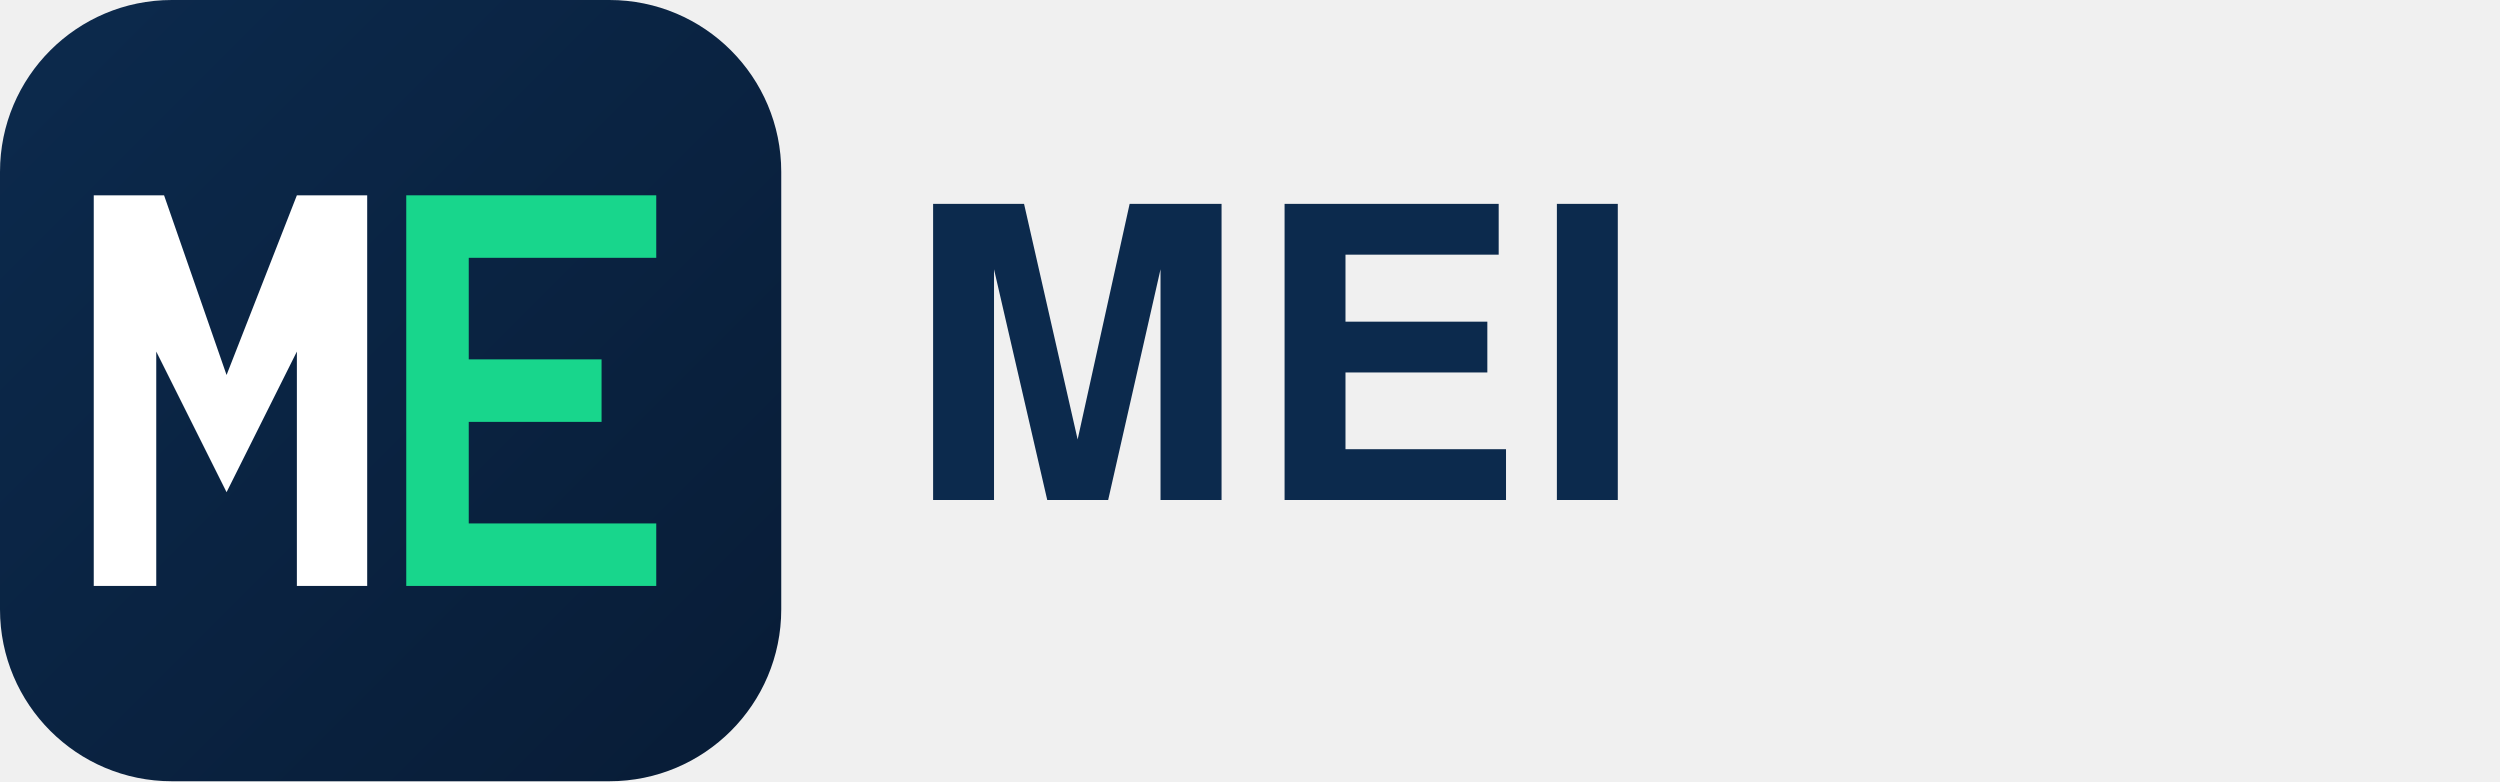
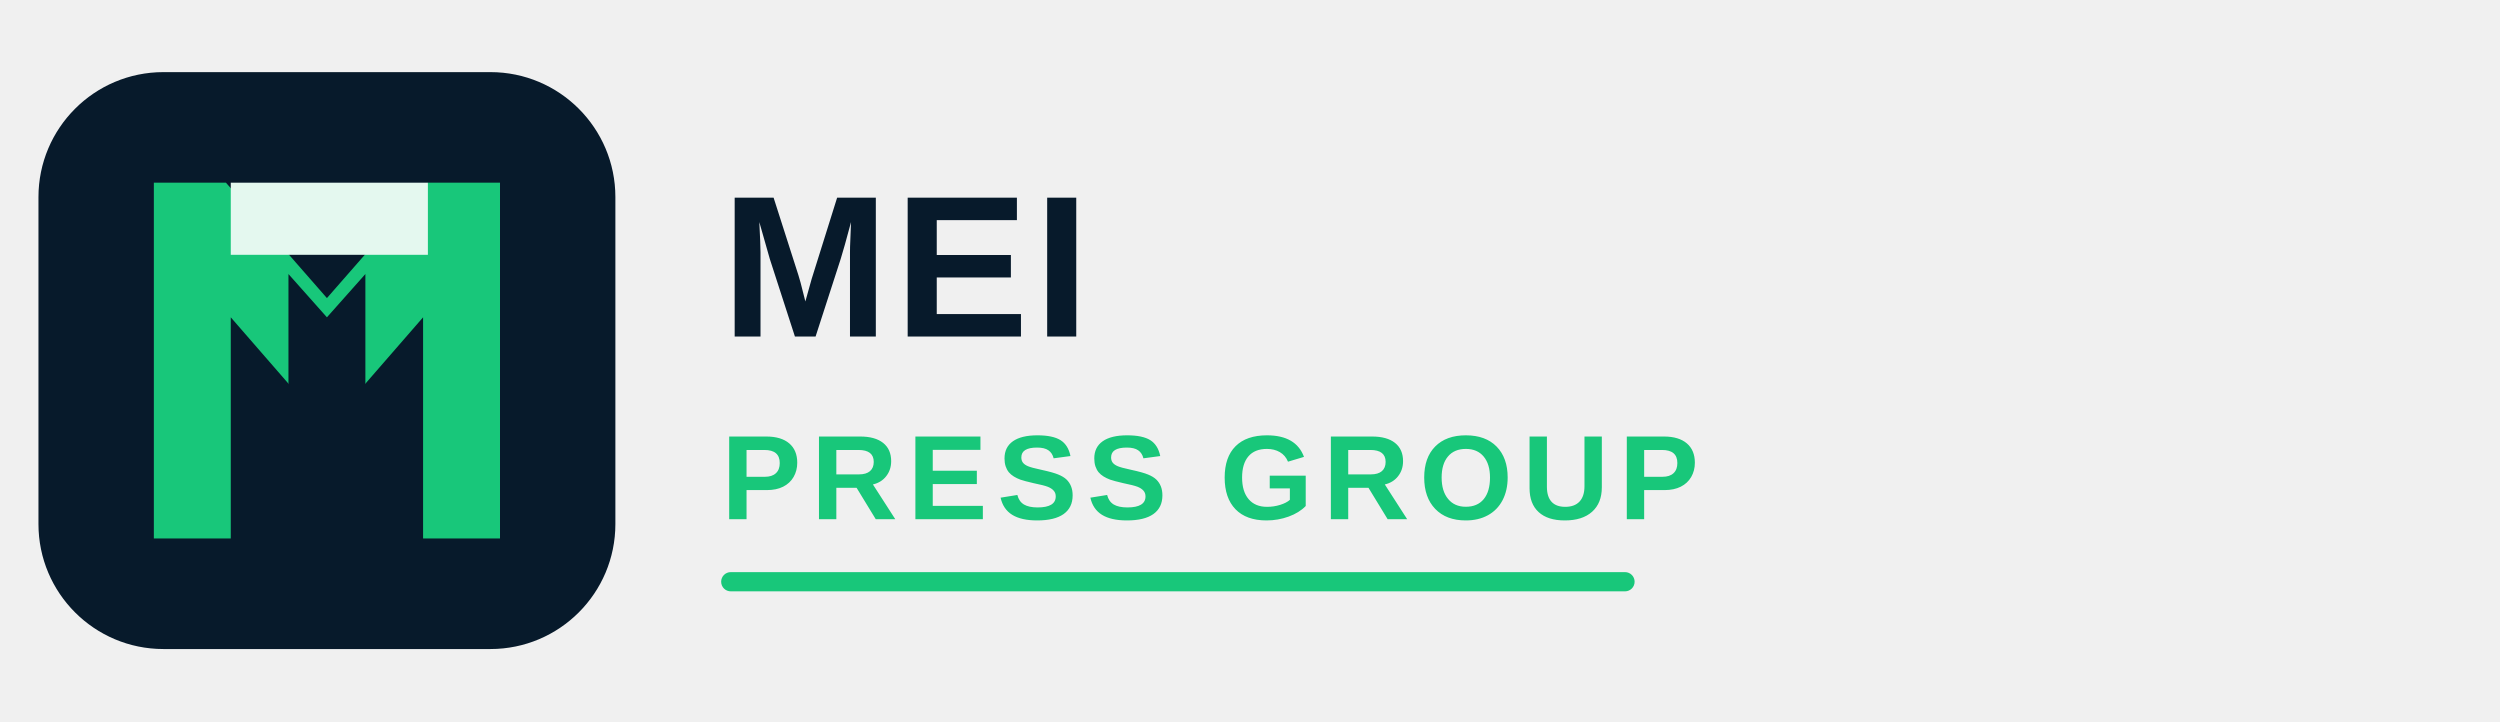
- <svg xmlns="http://www.w3.org/2000/svg" viewBox="0 0 320 100" width="320" height="100">
-   <defs>
-     <linearGradient id="meiNavyWordmark" x1="0" y1="0" x2="100" y2="100" gradientUnits="userSpaceOnUse">
-       <stop offset="0" stop-color="#0C2A4D" />
-       <stop offset="1" stop-color="#081C36" />
-     </linearGradient>
-   </defs>
-   <g transform="translate(0,0)">
-     <rect x="0" y="0" width="100" height="100" rx="22" fill="url(#meiNavyWordmark)" />
-     <path d="M12,25 L21,25 L29,48 L38,25 L47,25 L47,75 L38,75 L38,45 L29,63 L20,45 L20,75 L12,75 Z" fill="#FFFFFF" />
-     <path d="M52,25 L84,25 L84,33 L60,33 L60,46 L77,46 L77,54 L60,54 L60,67 L84,67 L84,75 L52,75 Z" fill="#18D68C" />
-   </g>
-   <g transform="translate(116,0)" font-family="'Poppins','Segoe UI',Helvetica,Arial,sans-serif">
-     <text x="0" y="64" font-size="52" font-weight="700" letter-spacing="1" fill="#0C2A4D">MEI</text>
-   </g>
+ <svg xmlns="http://www.w3.org/2000/svg" width="520" height="150" viewBox="0 0 520 150" fill="none">
+   <rect x="8" y="15" width="120" height="120" rx="26" fill="#071A2B" />
+   <path d="M32 112V38H47L68 62L89 38H104V112H88V66L68 89L48 66V112H32Z" fill="#18C77A" />
+   <path d="M48 38H89V53H48V38Z" fill="#E4F8EF" />
+   <path d="M60 57L68 66L76 57V82L68 90L60 82V57Z" fill="#071A2B" />
+   <text x="150" y="70" font-family="Arial, Helvetica, sans-serif" font-size="42" font-weight="800" letter-spacing="1" fill="#071A2B">
+     MEI
+   </text>
+   <text x="150" y="108" font-family="Arial, Helvetica, sans-serif" font-size="25" font-weight="700" letter-spacing="2" fill="#18C77A">
+     PRESS GROUP
+   </text>
+   <rect x="150" y="119" width="190" height="4" rx="2" fill="#18C77A" />
</svg>
